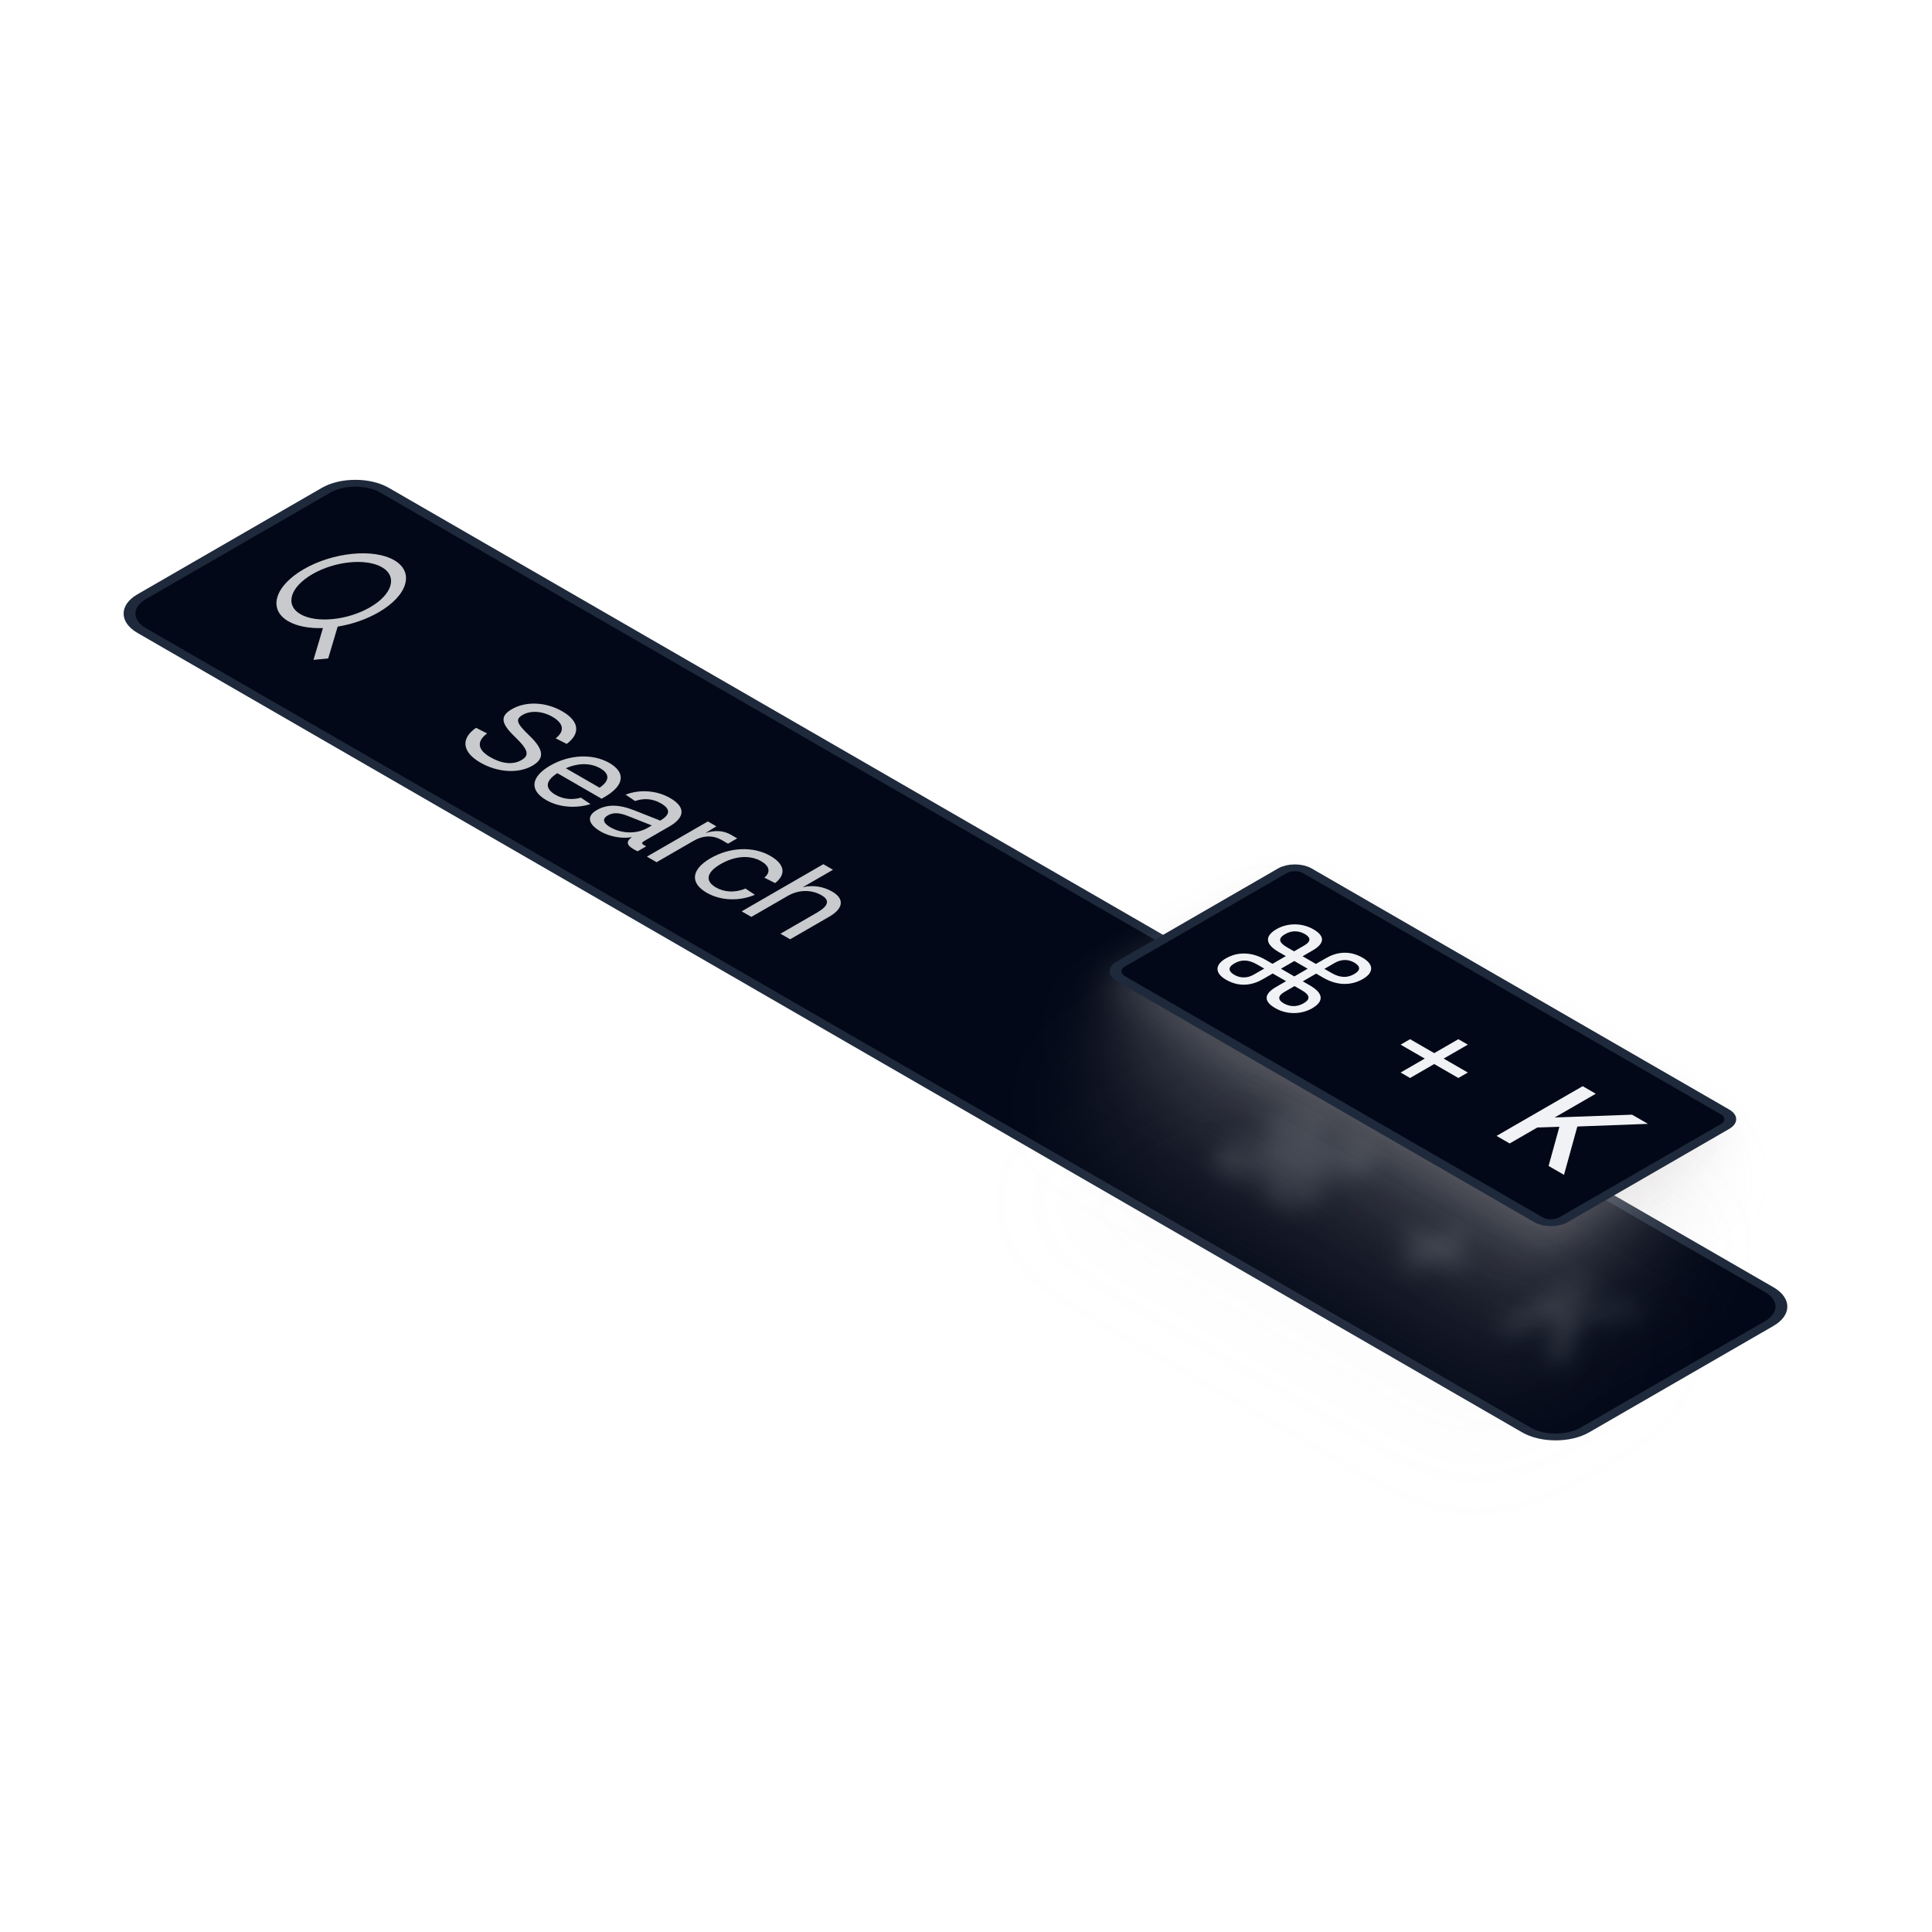
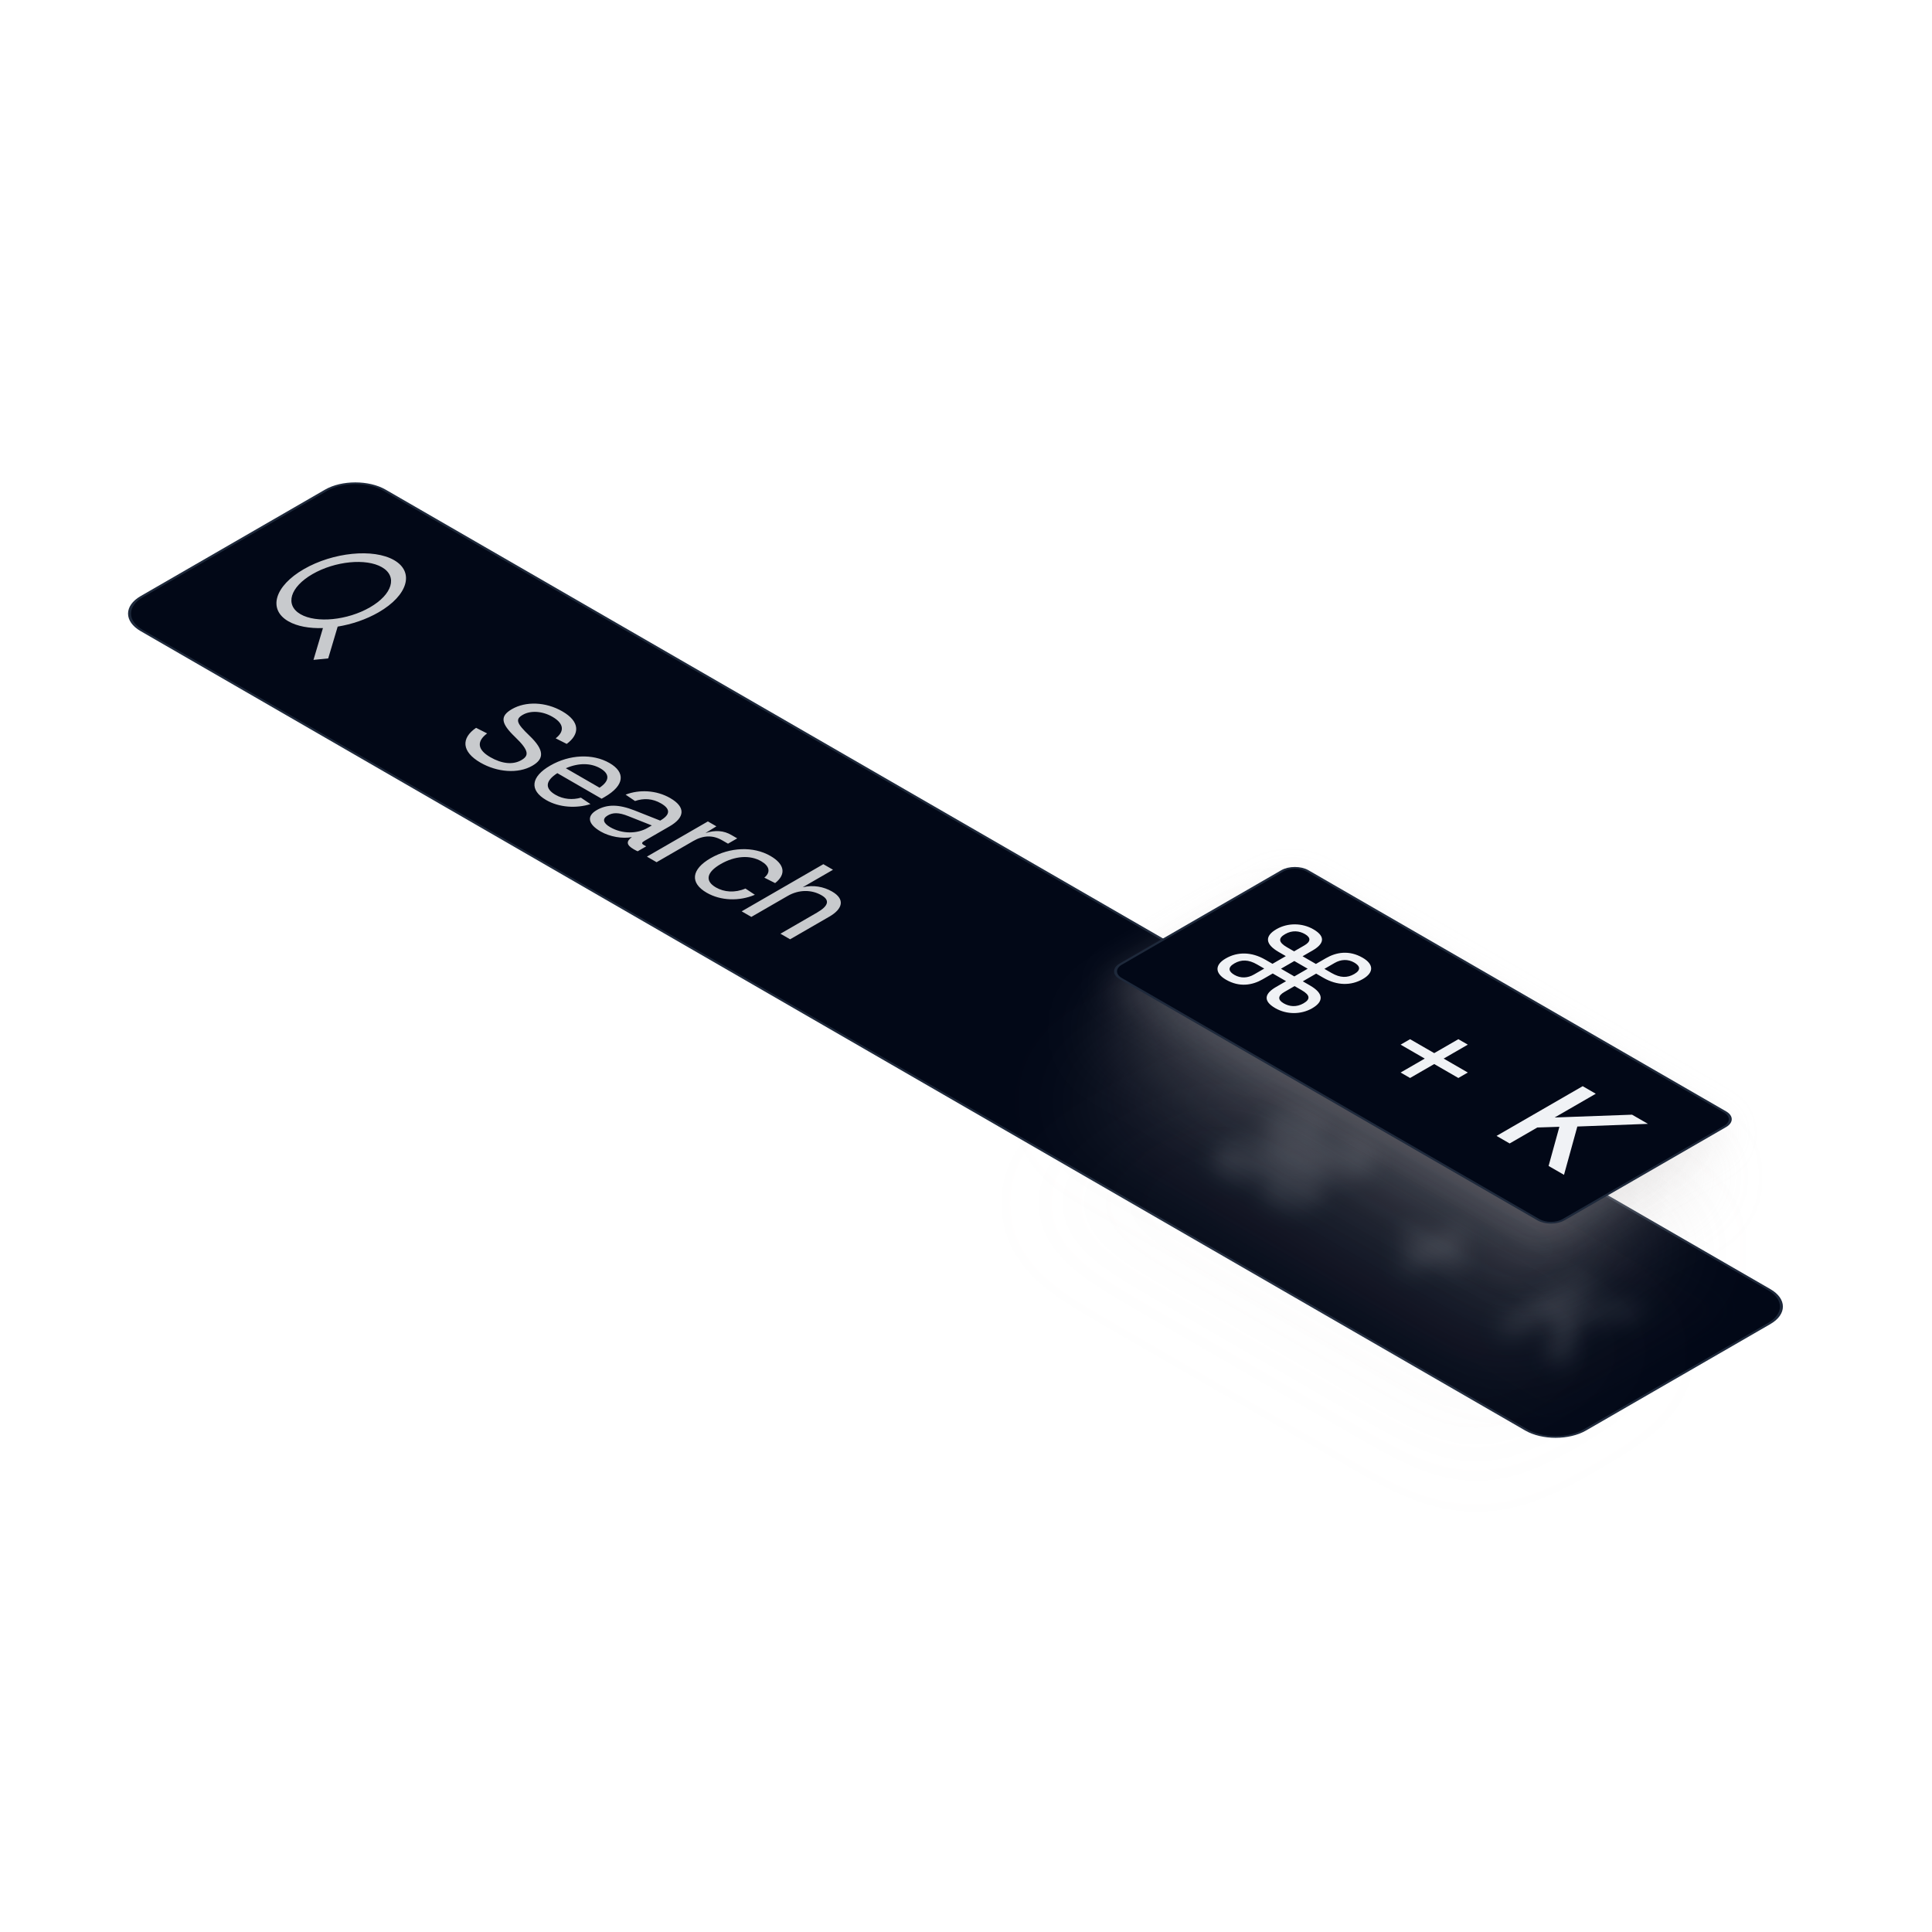
<svg xmlns="http://www.w3.org/2000/svg" width="800" height="800" viewBox="0 0 800 800" fill="none">
-   <rect y="-2" width="690.066" height="116.163" rx="14" transform="matrix(0.866025 0.5 -0.866025 0.5 145.404 197)" fill="#020817" stroke="#1E293B" stroke-width="4" />
+   <rect y="-2" width="690.066" height="116.163" rx="14" transform="matrix(0.866025 0.5 -0.866025 0.5 145.404 197)" fill="#020817" stroke="#1E293B" strokeWidth="4" />
  <path fill-rule="evenodd" clip-rule="evenodd" d="M129.387 237.729C138.695 232.355 151.573 231.076 158.149 234.873C164.725 238.67 162.51 246.104 153.202 251.479C143.893 256.853 131.016 258.132 124.44 254.335C117.864 250.538 120.079 243.103 129.387 237.729ZM163.205 231.954C154.656 227.018 137.916 228.68 125.815 235.667C113.714 242.653 110.834 252.318 119.384 257.254C123.015 259.35 128.123 260.256 133.726 260.07L130.329 271.476L129.804 273.237L135.905 272.631L136.43 270.87L139.828 259.464C145.658 258.515 151.634 256.508 156.774 253.541C168.875 246.555 171.754 236.89 163.205 231.954Z" fill="#C8CACD" />
  <path d="M198.941 315.79C191.13 311.28 190.844 305.67 197.131 301.38L201.704 303.69C197.322 306.99 197.608 310.4 203.038 313.535C207.753 316.258 212.373 316.78 215.851 314.773C218.994 312.958 219.328 310.95 213.231 305.12C207.372 299.482 206.944 296.54 211.992 293.625C217.661 290.352 225.901 290.545 232.855 294.56C240.285 298.85 240.095 304.02 234.665 308.035L230.092 305.725C233.617 303.03 233.808 299.73 228.759 296.815C224.567 294.395 219.709 294.12 216.47 295.99C213.278 297.832 213.85 299.482 219.232 304.625C225.615 310.73 225.282 314.278 220.423 317.083C214.517 320.493 205.848 319.778 198.941 315.79ZM226.207 331.312C219.063 327.187 219.825 321.632 227.827 317.012C235.829 312.392 245.451 311.952 252.405 315.967C258.978 319.762 258.787 325.152 250.309 330.047L249.118 330.735L230.78 320.147C225.636 323.447 225.636 326.582 230.018 329.112C233.305 331.01 237.115 331.285 240.544 330.295L244.498 332.962C238.639 334.805 231.542 334.392 226.207 331.312ZM248.261 326.17C252.738 323.145 252.309 320.312 248.594 318.167C244.688 315.912 239.639 315.802 234.305 318.112L248.261 326.17ZM248.755 344.33C243.516 341.305 242.754 337.95 247.088 335.448C251.375 332.973 256.186 333 262.759 335.585L273.381 339.793C277.62 337.345 277.715 334.98 273.714 332.67C270.189 330.635 266.617 330.443 262.949 331.68L259.044 329.04C264.759 326.84 271.809 327.17 277.525 330.47C284.003 334.21 283.621 338.5 277.239 342.185L266.808 348.208C265.664 348.868 265.617 349.335 266.569 349.885L267.57 350.463L264.045 352.498C263.712 352.36 263.045 352.03 262.426 351.673C259.377 349.913 259.187 348.428 261.663 346.613C257.805 347.41 252.471 346.475 248.755 344.33ZM252.661 342.515C257.71 345.43 263.902 345.265 268.094 342.845L269.904 341.8L260.187 337.95C256.138 336.328 253.757 336.438 251.661 337.648C249.279 339.023 249.708 340.81 252.661 342.515ZM267.876 354.709L293.121 340.134L296.645 342.169L292.12 344.947C296.217 343.627 299.694 343.929 302.79 345.717L305.267 347.147L301.456 349.347L299.027 347.944C295.216 345.744 291.263 345.827 287.119 348.219L271.877 357.019L267.876 354.709ZM292.623 369.657C285.574 365.587 286.241 359.977 294.243 355.357C302.245 350.737 311.962 350.352 319.011 354.422C324.822 357.777 325.727 361.93 320.964 365.67L316.487 363.415C319.249 361.16 318.63 358.602 315.201 356.622C310.533 353.927 304.293 354.395 298.434 357.777C292.576 361.16 291.766 364.762 296.434 367.457C299.863 369.437 304.293 369.795 308.675 367.925L312.581 370.51C306.103 373.26 298.434 373.012 292.623 369.657ZM307.114 377.364L340.932 357.839L344.934 360.149L332.406 367.381C336.789 366.336 341.075 367.161 344.552 369.169C349.982 372.304 349.03 376.319 343.409 379.564L327.167 388.941L323.166 386.631L338.265 377.914C343.124 375.109 343.695 372.744 340.17 370.709C336.074 368.344 330.835 368.289 326.167 370.984L311.115 379.674L307.114 377.364Z" fill="#C8CACD" />
  <g opacity="0.25" filter="url(#filter0_f_24_355)">
    <path d="M532.709 440.593C534.622 439.489 537.724 439.489 539.637 440.593L712.581 540.442C714.494 541.547 714.494 543.338 712.581 544.442L645.686 583.064C643.772 584.169 640.671 584.169 638.757 583.064L465.814 483.215C463.901 482.11 463.901 480.32 465.814 479.215L532.709 440.593Z" fill="#020817" />
    <path d="M507.673 484.679C503.001 481.982 502.951 478.531 507.572 475.863C512.445 473.05 518.221 473.079 523.947 476.385L526.911 478.096L532.436 474.906L529.472 473.195C523.746 469.889 523.696 466.554 528.568 463.741C533.189 461.073 539.167 461.102 543.838 463.799C549.464 467.047 547.756 470.121 543.537 472.557L539.368 474.964L544.893 478.154L549.062 475.747C553.281 473.311 558.605 472.325 564.231 475.573C568.903 478.27 568.953 481.721 564.332 484.389C559.459 487.202 553.683 487.173 547.957 483.867L544.993 482.156L539.468 485.346L542.432 487.057C548.158 490.363 548.208 493.698 543.336 496.511C538.715 499.179 532.737 499.15 528.066 496.453C522.44 493.205 524.148 490.131 528.367 487.695L532.536 485.288L527.011 482.098L522.842 484.505C518.623 486.941 513.298 487.927 507.673 484.679ZM552.678 477.719L548.409 480.184L551.372 481.895C554.939 483.954 557.902 483.983 560.765 482.33C563.729 480.619 563.126 478.937 560.765 477.574C558.153 476.066 555.24 476.24 552.678 477.719ZM532.888 471.223L535.852 472.934L540.121 470.469C542.683 468.99 542.984 467.308 540.372 465.8C538.011 464.437 535.098 464.089 532.135 465.8C529.271 467.453 529.322 469.164 532.888 471.223ZM530.427 480.126L535.952 483.316L541.477 480.126L535.952 476.936L530.427 480.126ZM511.139 482.678C513.751 484.186 516.664 484.012 519.226 482.533L523.495 480.068L520.532 478.357C516.965 476.298 514.002 476.269 511.139 477.922C508.175 479.633 508.778 481.315 511.139 482.678ZM531.783 489.783C529.221 491.262 528.92 492.944 531.532 494.452C533.893 495.815 536.806 496.163 539.769 494.452C542.633 492.799 542.582 491.088 539.016 489.029L536.052 487.318L531.783 489.783Z" fill="#F0F2F5" />
    <path d="M579.962 523.11L589.958 517.339L579.962 511.568L583.88 509.306L593.876 515.077L603.872 509.306L607.79 511.568L597.794 517.339L607.79 523.11L603.872 525.372L593.876 519.601L583.88 525.372L579.962 523.11Z" fill="#F0F2F5" />
    <path d="M620.729 549.952L656.392 529.362L659.808 531.334L640.72 542.354L677.287 541.426L681.607 543.92L651.972 544.674L646.949 565.09L642.83 562.712L647.2 544.819L635.999 545.08L624.145 551.924L620.729 549.952Z" fill="#F0F2F5" />
  </g>
  <g filter="url(#filter1_dddd_24_355)">
-     <rect y="-2" width="211.698" height="89.244" rx="6" transform="matrix(0.866025 0.5 -0.866025 0.5 534.441 358.593)" fill="#020817" stroke="#1E293B" stroke-width="4" />
+     <rect y="-2" width="211.698" height="89.244" rx="6" transform="matrix(0.866025 0.5 -0.866025 0.5 534.441 358.593)" fill="#020817" stroke="#1E293B" strokeWidth="4" />
    <path d="M507.673 405.679C503.001 402.982 502.951 399.531 507.572 396.863C512.445 394.05 518.221 394.079 523.947 397.385L526.911 399.096L532.436 395.906L529.472 394.195C523.746 390.889 523.696 387.554 528.568 384.741C533.189 382.073 539.167 382.102 543.838 384.799C549.464 388.047 547.756 391.121 543.537 393.557L539.368 395.964L544.893 399.154L549.062 396.747C553.281 394.311 558.606 393.325 564.231 396.573C568.903 399.27 568.953 402.721 564.332 405.389C559.459 408.202 553.683 408.173 547.957 404.867L544.993 403.156L539.468 406.346L542.432 408.057C548.158 411.363 548.208 414.698 543.336 417.511C538.715 420.179 532.737 420.15 528.066 417.453C522.44 414.205 524.148 411.131 528.367 408.695L532.536 406.288L527.011 403.098L522.842 405.505C518.623 407.941 513.299 408.927 507.673 405.679ZM552.678 398.719L548.409 401.184L551.372 402.895C554.939 404.954 557.902 404.983 560.765 403.33C563.729 401.619 563.126 399.937 560.765 398.574C558.153 397.066 555.24 397.24 552.678 398.719ZM532.888 392.223L535.852 393.934L540.121 391.469C542.683 389.99 542.984 388.308 540.372 386.8C538.011 385.437 535.098 385.089 532.135 386.8C529.271 388.453 529.322 390.164 532.888 392.223ZM530.427 401.126L535.952 404.316L541.477 401.126L535.952 397.936L530.427 401.126ZM511.139 403.678C513.751 405.186 516.664 405.012 519.226 403.533L523.495 401.068L520.532 399.357C516.965 397.298 514.002 397.269 511.139 398.922C508.175 400.633 508.778 402.315 511.139 403.678ZM531.783 410.783C529.221 412.262 528.92 413.944 531.532 415.452C533.893 416.815 536.806 417.163 539.769 415.452C542.633 413.799 542.582 412.088 539.016 410.029L536.052 408.318L531.783 410.783Z" fill="#F0F2F5" />
    <path d="M579.963 444.11L589.959 438.339L579.963 432.568L583.881 430.306L593.877 436.077L603.872 430.306L607.79 432.568L597.794 438.339L607.79 444.11L603.872 446.372L593.877 440.601L583.881 446.372L579.963 444.11Z" fill="#F0F2F5" />
    <path d="M619.691 470.353L655.354 449.763L660.779 452.895L643.751 462.726L675.797 461.566L682.377 465.365L653.144 466.467L647.619 486.477L641.239 482.794L645.71 466.583L636.568 466.873L625.116 473.485L619.691 470.353Z" fill="#F0F2F5" />
  </g>
  <defs>
    <filter id="filter0_f_24_355" x="454.379" y="429.765" width="269.637" height="164.128" filterUnits="userSpaceOnUse" color-interpolation-filters="sRGB">
      <feFlood flood-opacity="0" result="BackgroundImageFix" />
      <feBlend mode="normal" in="SourceGraphic" in2="BackgroundImageFix" result="shape" />
      <feGaussianBlur stdDeviation="5" result="effect1_foregroundBlur_24_355" />
    </filter>
    <filter id="filter1_dddd_24_355" x="384" y="346.863" width="351.914" height="296.857" filterUnits="userSpaceOnUse" color-interpolation-filters="sRGB">
      <feFlood flood-opacity="0" result="BackgroundImageFix" />
      <feColorMatrix in="SourceAlpha" type="matrix" values="0 0 0 0 0 0 0 0 0 0 0 0 0 0 0 0 0 0 127 0" result="hardAlpha" />
      <feOffset dx="-2" dy="6" />
      <feGaussianBlur stdDeviation="7" />
      <feColorMatrix type="matrix" values="0 0 0 0 0.761 0 0 0 0 0.741 0 0 0 0 0.741 0 0 0 0.21 0" />
      <feBlend mode="normal" in2="BackgroundImageFix" result="effect1_dropShadow_24_355" />
      <feColorMatrix in="SourceAlpha" type="matrix" values="0 0 0 0 0 0 0 0 0 0 0 0 0 0 0 0 0 0 127 0" result="hardAlpha" />
      <feOffset dx="-8" dy="24" />
      <feGaussianBlur stdDeviation="12.5" />
      <feColorMatrix type="matrix" values="0 0 0 0 0.761 0 0 0 0 0.741 0 0 0 0 0.741 0 0 0 0.18 0" />
      <feBlend mode="normal" in2="effect1_dropShadow_24_355" result="effect2_dropShadow_24_355" />
      <feColorMatrix in="SourceAlpha" type="matrix" values="0 0 0 0 0 0 0 0 0 0 0 0 0 0 0 0 0 0 127 0" result="hardAlpha" />
      <feOffset dx="-18" dy="54" />
      <feGaussianBlur stdDeviation="17" />
      <feColorMatrix type="matrix" values="0 0 0 0 0.761 0 0 0 0 0.741 0 0 0 0 0.741 0 0 0 0.11 0" />
      <feBlend mode="normal" in2="effect2_dropShadow_24_355" result="effect3_dropShadow_24_355" />
      <feColorMatrix in="SourceAlpha" type="matrix" values="0 0 0 0 0 0 0 0 0 0 0 0 0 0 0 0 0 0 127 0" result="hardAlpha" />
      <feOffset dx="-31" dy="96" />
      <feGaussianBlur stdDeviation="20" />
      <feColorMatrix type="matrix" values="0 0 0 0 0.761 0 0 0 0 0.741 0 0 0 0 0.741 0 0 0 0.03 0" />
      <feBlend mode="normal" in2="effect3_dropShadow_24_355" result="effect4_dropShadow_24_355" />
      <feBlend mode="normal" in="SourceGraphic" in2="effect4_dropShadow_24_355" result="shape" />
    </filter>
  </defs>
</svg>
